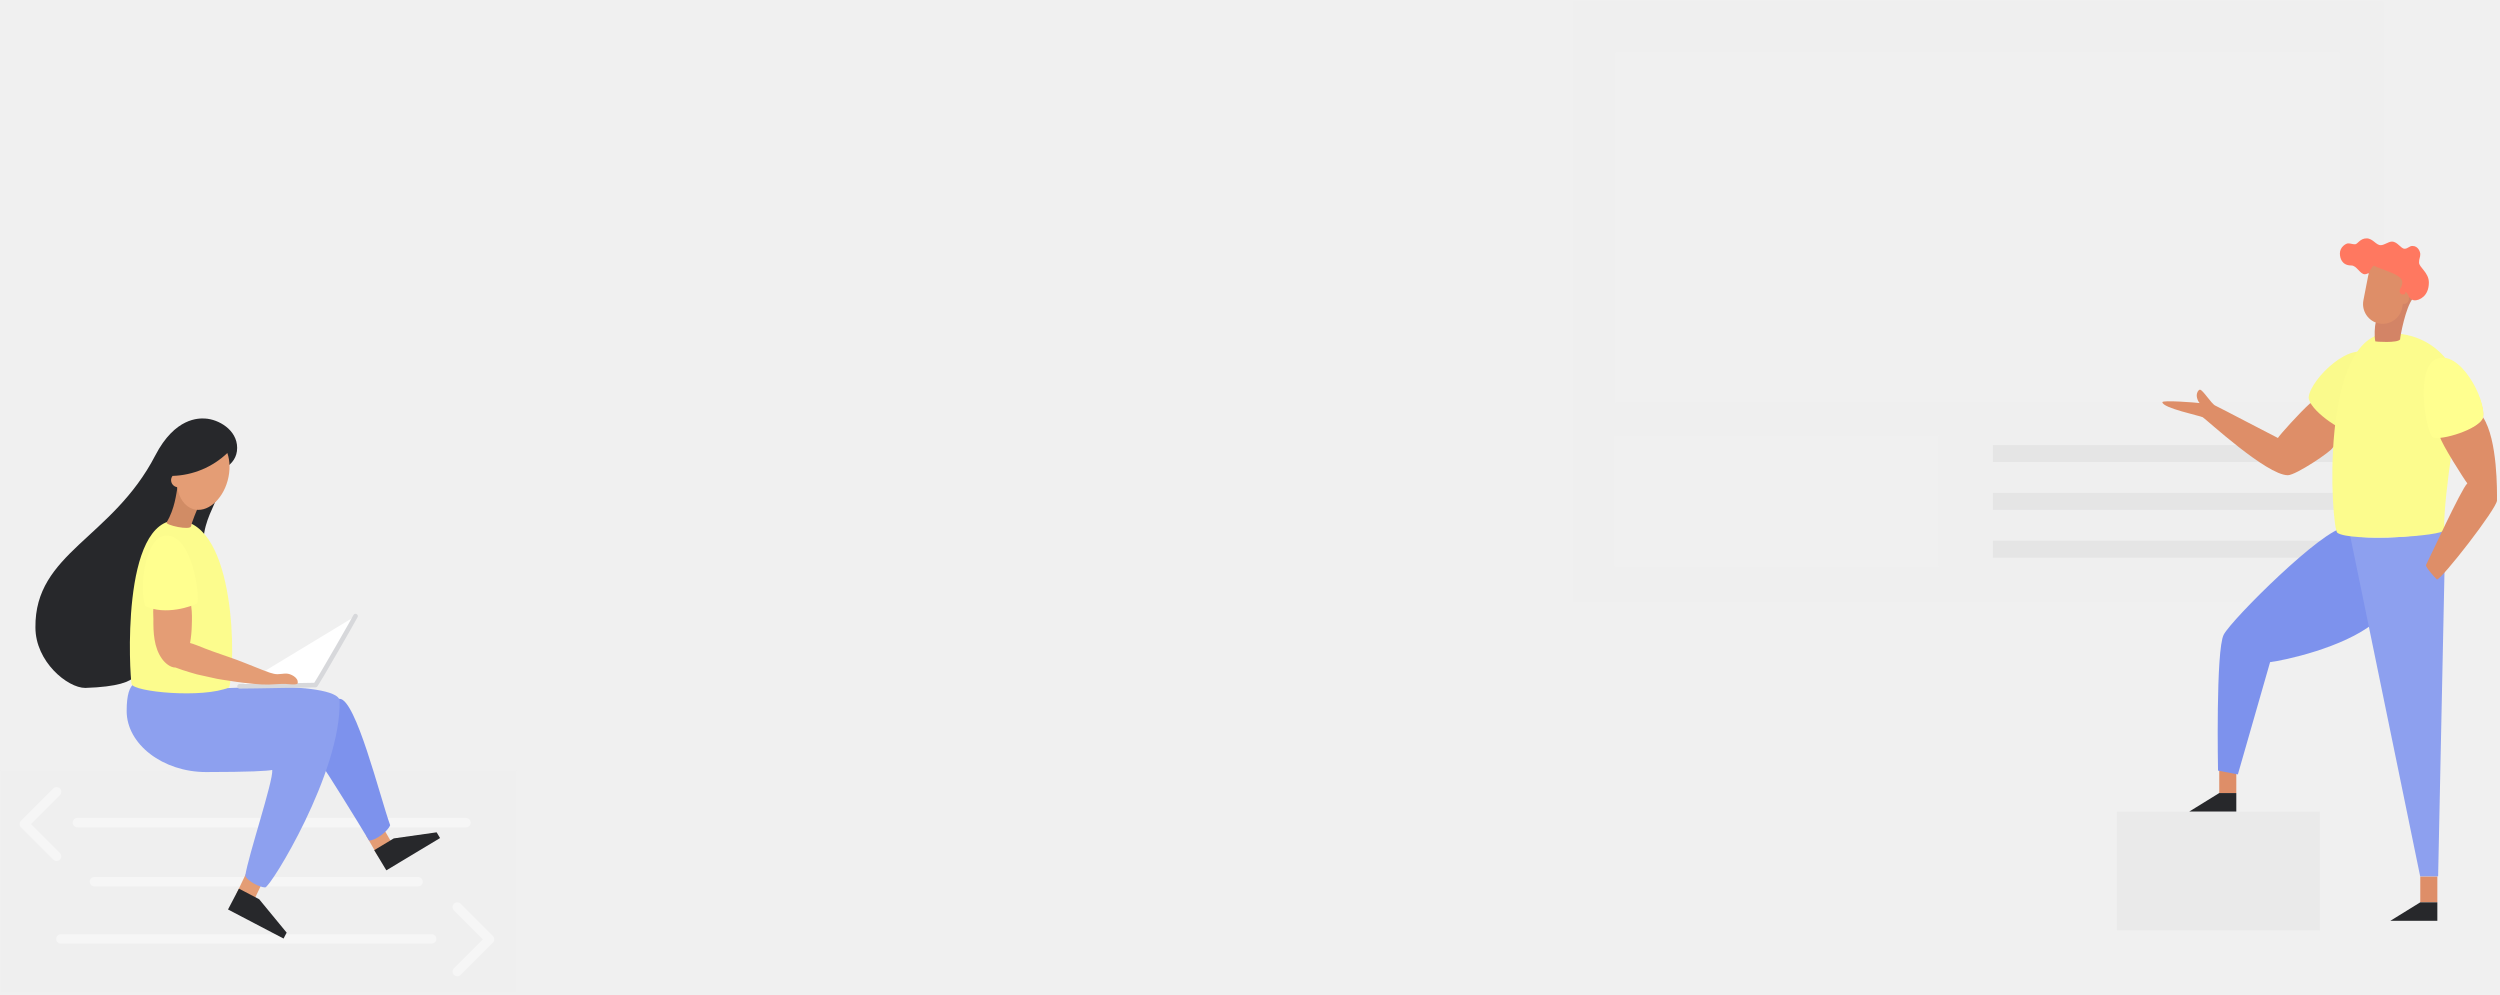
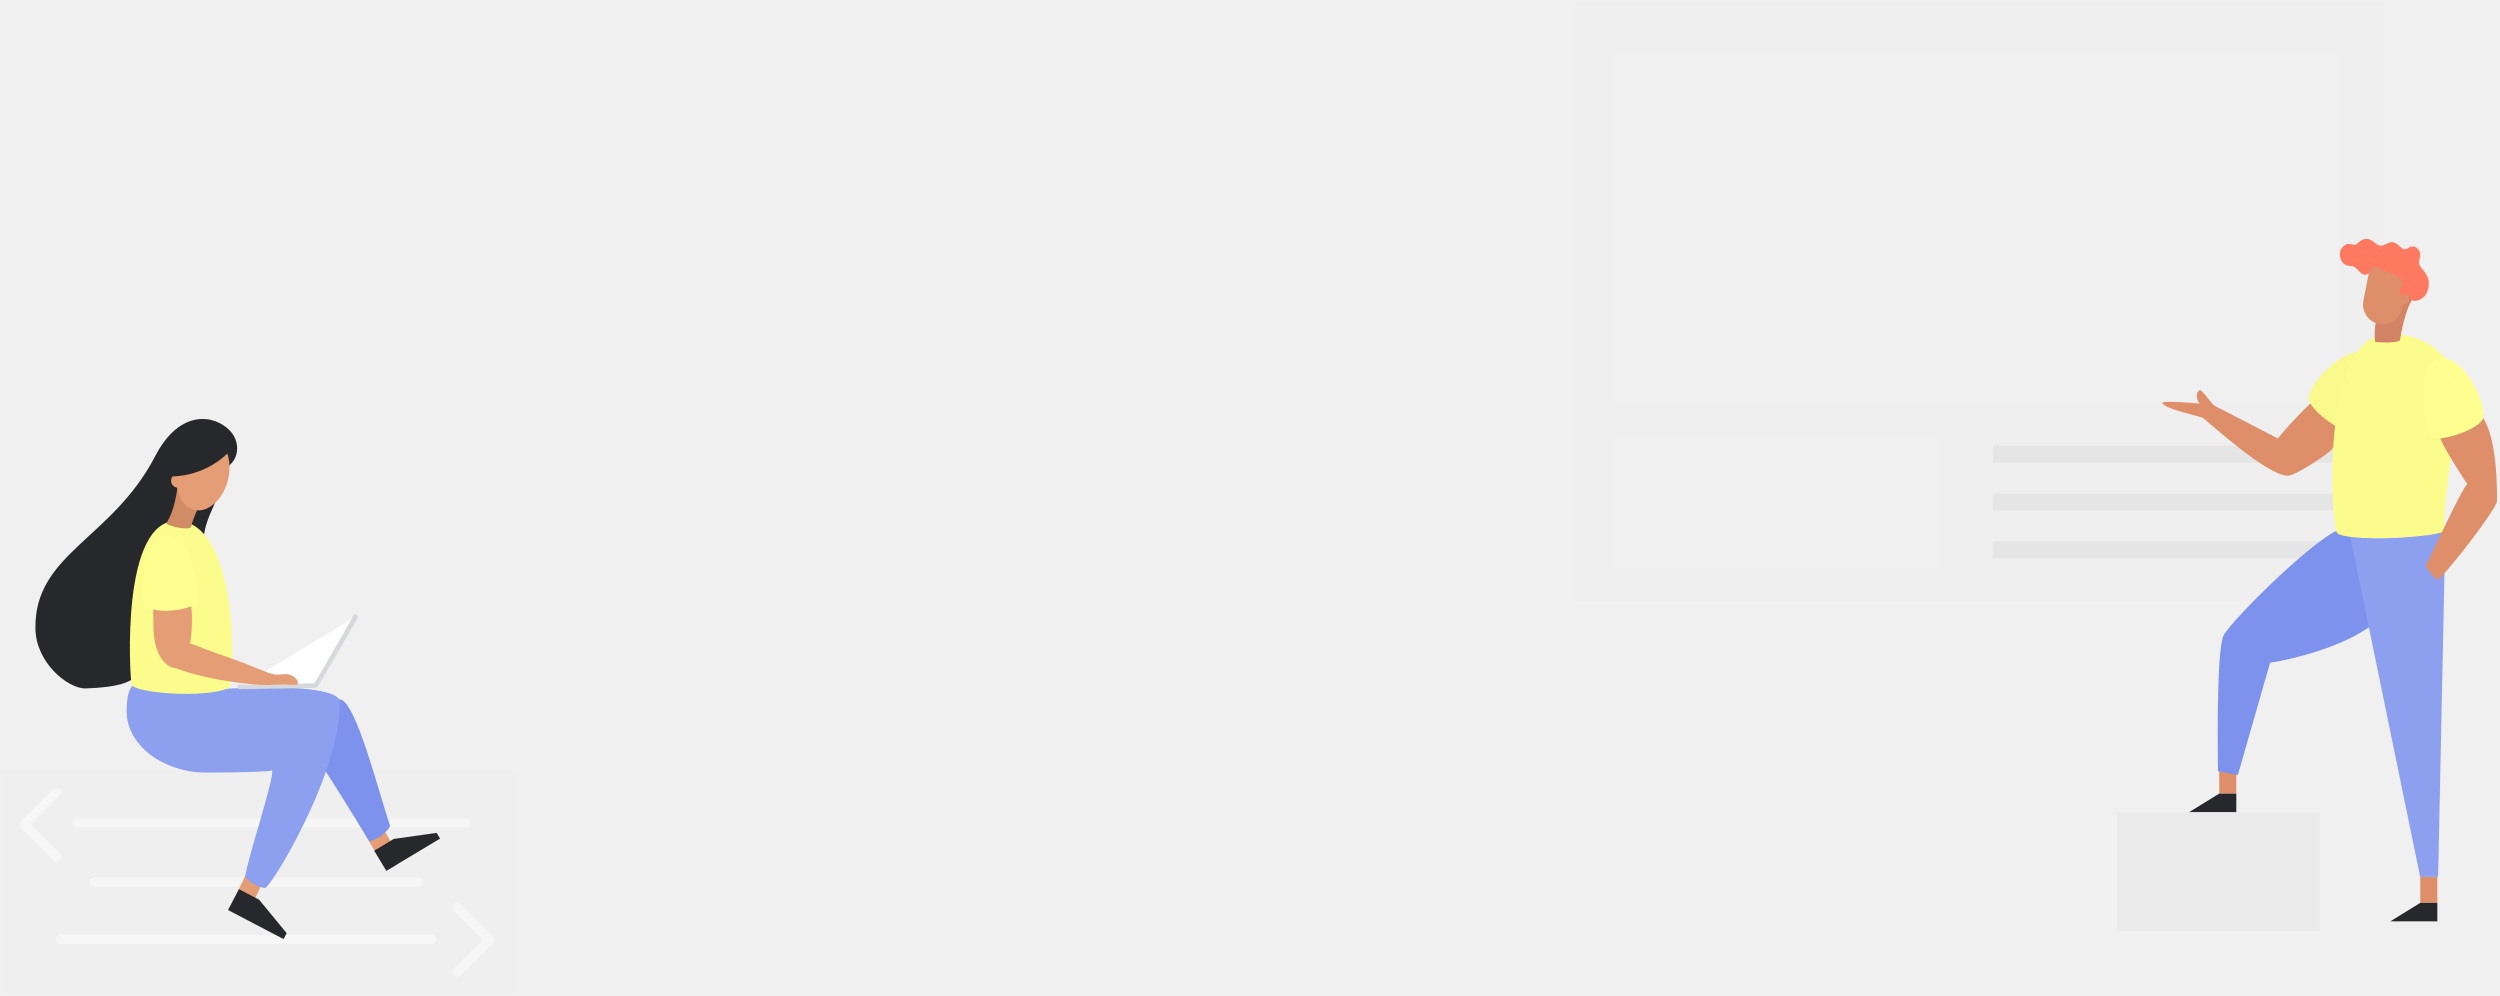
- <svg xmlns="http://www.w3.org/2000/svg" viewBox="0 0 1159 461" version="1.1">
+ <svg xmlns="http://www.w3.org/2000/svg" width="1100" height="438" viewBox="0 0 1159 461" version="1.1">
  <g id="Site" stroke="none" stroke-width="1" fill="none" fill-rule="evenodd">
    <g id="Main-Copy" transform="translate(-57, -181)">
      <g id="Illustration" transform="translate(57, 181)">
        <g id="Illustrations/Code" transform="translate(0, 194)">
          <g id="Background" opacity="0.4" transform="translate(0, 163)">
            <polygon id="Path" fill="#EEEEEE" points="0.032 -0.001 239.585 -0.001 239.585 103.05 0.032 103.05" />
            <path d="M35.857,24.372 L216.024,24.372 M43.753,51.739 L193.813,51.739 M28.22,78.283 L200.114,78.283" id="Combined-Shape" stroke="#FFFFFF" stroke-width="4.337" stroke-linecap="round" stroke-linejoin="round" />
            <polyline id="Path" stroke="#FFFFFF" stroke-width="4.337" fill="#EEEEEE" stroke-linecap="round" stroke-linejoin="round" points="26.242 39.991 11.285 25.037 26.242 10.079" />
            <polyline id="Path" stroke="#FFFFFF" stroke-width="4.337" fill="#EEEEEE" stroke-linecap="round" stroke-linejoin="round" points="212.001 93.421 226.953 78.467 211.998 63.512" />
          </g>
          <path d="M95.101,0.036 C101.206,0.361 109.942,5.201 109.942,13.638 C109.942,22.075 101.147,25.388 93.245,26.764 C98.605,33.153 100.804,34.389 100.255,37.137 C99.705,39.886 94.758,47.445 94.352,56.103 C93.946,64.761 70.439,112.376 65.976,113.752 C61.512,115.128 70.314,123.934 39.525,124.923 C31.317,124.923 16.424,112.749 16.424,96.886 C16.055,62.308 51.994,55.745 71.978,17.168 C81.149,-0.539 92.268,-0.119 95.101,0.036 Z" id="Path" fill="#27282B" />
          <polygon id="Path" fill="#E49D75" fill-rule="nonzero" points="169.764 193.436 177.227 189.127 182.513 198.291 175.05 202.596" />
          <polygon id="Path" fill="#E49D75" fill-rule="nonzero" points="114.177 210.749 121.95 214.486 117.409 224.007 109.632 220.292" />
          <path d="M157.406,129.951 C164.968,129.951 176.091,175.271 180.872,188.559 C179.872,191.341 174.198,195.672 171.085,195.672 C165.079,185.608 151.625,164.034 149.234,160.699 C147.32,158.043 149.843,129.951 157.406,129.951 Z" id="Path" fill="#7D92ED" />
          <path d="M70.676,121.624 C64.12,121.624 58.719,120.212 58.719,135.643 C58.719,151.074 75.564,163.927 95.555,163.927 C115.546,163.927 124.392,163.396 126.215,162.953 C126.753,168.055 114.97,203.017 113.705,212.018 C114.609,214.423 120.456,217.419 122.928,217.419 C125.399,217.419 158.284,164.005 157.428,130.998 C157.542,125.834 138.543,124.406 126.539,124.406 C114.535,124.406 88.984,125.789 85.753,125.789" id="Path" fill="#8DA0EF" />
          <path d="M61.006,123.141 C60.173,119.706 55.679,45.899 82.635,47.216 C109.592,48.533 109.315,114.305 106.246,124.686 C93.943,129.895 61.884,126.767 61.006,123.141 Z" id="Path" fill="#FCFC8D" />
          <path d="M91.729,41.361 C91.305,42.368 89.018,47.732 88.593,49.924 C88.169,52.115 76.582,49.344 77.231,48.249 C81.068,41.771 81.695,34.968 82.318,31.563 C82.89,28.45 94.536,34.691 91.729,41.361 Z" id="Path" fill="#D18C65" fill-rule="nonzero" />
          <path d="M111.067,124.166 C118.076,124.166 142.269,123.594 146.283,123.594 C149.397,118.799 163.858,93.536 164.813,91.625" id="Path" stroke="#D7D8DB" stroke-width="2.136" fill="#FFFFFF" stroke-linecap="round" stroke-linejoin="round" />
          <path d="M88.402,84.723 L71.771,86.493 C70.639,87.888 71.129,91.186 71.111,92.883 C71.037,99.154 71.317,106.164 75.11,111.446 C76.585,113.501 79.002,115.504 81.381,115.471 C85.107,116.947 91.323,118.647 91.323,118.647 L100.756,120.728 C100.756,120.728 116.671,123.55 124.529,123.366 C127.144,123.299 129.804,122.997 132.416,123.071 C133.932,123.111 136.337,123.583 137.754,123.071 C138.167,122.919 138.068,122.008 137.968,121.65 C137.629,120.4 136.433,119.522 135.334,118.976 C132.781,117.707 131.335,118.511 128.716,118.555 C126.572,118.592 124.016,117.5 120.297,116.043 C115.911,114.324 110.909,112.225 106.437,110.72 C101.343,109.004 96.145,107.152 91.172,105.116 C90.191,104.714 89.147,104.422 88.117,104.101 C88.588,101.42 88.854,98.707 88.914,95.985 C89.029,93.034 89.077,89.935 88.645,87.028 C88.534,86.279 88.715,85.416 88.402,84.723 Z" id="Path" fill="#E49D75" fill-rule="nonzero" />
          <path d="M67.344,86.951 C64.515,79.433 66.975,55.933 76.161,54.395 C88.94,52.499 92.762,82.188 91.497,85.66 C89.235,87.017 76.567,91.507 67.344,86.951 Z" id="Path" fill="#FFFF8F" />
          <path d="M105.397,16.014 C98.53,22.564 89.484,26.345 79.998,26.631 C79.556,27.188 79.314,27.878 79.312,28.59 C79.32,30.231 80.525,31.619 82.149,31.858 C82.971,36.886 85.631,40.826 89.549,42.018 C95.82,43.929 102.981,38.045 105.519,28.874 C106.803,24.24 106.659,19.662 105.397,16.014 Z" id="Path" fill="#E49D75" fill-rule="nonzero" />
          <polygon id="Path" fill="#27282B" points="110.768 217.965 105.707 227.637 131.457 241.11 132.892 238.369 120.142 222.875" />
          <polygon id="Path" fill="#27282B" points="173.483 200.135 179.108 209.491 204.013 194.517 202.42 191.864 182.55 194.683" />
        </g>
        <g id="Illustrations/Conception" transform="translate(729, 0)">
          <g id="Background" opacity="0.4">
            <path d="M376.192,0.679 L376.192,278.812 L0.034,278.812 L0.034,0.679 L376.192,0.679 Z M169.84,201.99 L19.47,201.99 L19.47,262.786 L169.84,262.786 L169.84,201.99 Z M355.774,24.15 L19.781,24.15 L19.781,186.48 L355.774,186.48 L355.774,24.15 Z" id="Combined-Shape" fill="#EEEEEE" />
            <path d="M401.365,250.689 L401.365,258.547 L194.911,258.547 L194.911,250.689 L401.365,250.689 Z M401.365,228.511 L401.365,236.369 L194.911,236.369 L194.911,228.511 L401.365,228.511 Z M401.365,206.332 L401.365,214.19 L194.911,214.19 L194.911,206.332 L401.365,206.332 Z" id="Combined-Shape" fill="#D4D4D5" />
            <rect id="Rectangle" fill="#E0E1E1" x="252.34" y="376.234" width="94.13" height="55.11" />
          </g>
          <g id="Group" transform="translate(273.4812, 110.508)">
            <rect id="Rectangle" fill="#DE8E68" fill-rule="nonzero" x="26.363" y="245.15" width="7.909" height="11.994" />
            <rect id="Rectangle" fill="#DE8E68" fill-rule="nonzero" x="119.562" y="295.814" width="7.909" height="11.994" />
            <path d="M84.412,134.155 C74.849,134.155 32.152,176.599 28.43,183.733 C24.708,190.868 25.794,246.753 25.794,246.753 L34.995,248.511 L49.934,196.451 C56.447,195.676 83.843,189.782 98.007,178.357 C112.17,166.88 96.663,141.29 96.663,141.29 L84.412,134.155 Z" id="Path" fill="#7D92ED" />
            <path d="M68.439,76.512 C63.735,80.7 54.328,91.195 53.552,92.539 C51.174,91.401 26.414,78.374 24.553,77.546 C22.692,76.719 18.764,70.154 17.42,70.154 C16.645,70.154 15.921,71.653 15.921,72.687 C15.921,74.445 16.748,75.789 17.265,76.357 C15.507,76.099 -1.98951966e-13,74.91 -1.98951966e-13,75.944 C-1.98951966e-13,78.632 17.368,82.199 18.712,82.923 C20.056,83.647 48.331,109.806 58.153,109.806 C61.978,109.806 78.881,98.329 78.881,97.088 C80.483,96.002 82.964,94.4 82.964,94.4 L82.964,85.301 L77.072,81.01 C77.072,80.958 69.37,75.685 68.439,76.512 Z" id="Path" fill="#DE8E68" fill-rule="nonzero" />
            <path d="M67.819,73.514 C68.853,65.139 88.134,46.114 96.973,54.593 C104.675,61.985 90.718,88.403 87.151,89.437 C83.12,89.85 67.56,79.201 67.819,73.514 Z" id="Path" fill="#FAFA8C" />
            <path d="M126.644,56.092 C136.465,51.956 150.215,74.703 148.664,82.975 C148.664,86.594 128.504,94.348 125.403,92.28 C122.302,90.212 116.822,60.228 126.644,56.092 Z" id="Path" fill="#FED892" fill-rule="nonzero" />
            <path d="M87.048,137.826 L119.51,295.762 L127.832,295.762 L130.779,154.886 C130.779,152.456 130.572,137.154 130.572,135.189 C121.164,137.929 101.108,140.101 87.048,137.826 Z" id="Path" fill="#8DA0EF" />
            <polygon id="Path" fill="#27282B" points="119.562 307.808 127.471 307.808 127.471 316.389 105.657 316.389" />
            <polygon id="Path" fill="#27282B" points="26.363 257.144 34.271 257.144 34.271 265.726 12.458 265.726" />
            <path d="M105.14,43.943 C129.435,43.943 137.912,64.157 137.912,70.722 C137.912,77.288 130.314,117.354 130.624,135.189 C130.676,138.136 87.048,140.773 81.104,136.482 C78.312,134.466 72.316,43.943 105.14,43.943 Z" id="Path" fill="#FCFC8D" />
            <path d="M148.664,82.975 C155.539,93.521 155.125,117.819 155.125,121.489 C155.125,125.16 129.487,158.143 127.264,158.143 C125.92,156.799 122.198,152.715 122.198,151.474 C123.387,149.303 138.636,115.958 141.376,113.58 C140.135,112.08 129.228,94.969 128.763,92.125 C138.326,90.523 147.579,86.49 148.664,82.975 Z" id="Path" fill="#DE8E68" fill-rule="nonzero" />
            <path d="M148.664,82.975 C150.215,74.703 137.654,50.715 126.644,56.092 C117.081,60.796 122.302,90.212 125.403,92.28 C129.125,93.883 147.217,88.455 148.664,82.975 Z" id="Path" fill="#FFFF8F" />
            <path d="M98.937,38.98 C98.42,40.583 98.162,45.546 98.73,47.769 C98.782,47.872 109.069,48.647 110.206,46.838 C110.257,45.339 112.739,32.001 116.099,27.865 C116.409,27.4 115.737,26.107 115.737,26.107 L103.796,31.07 L98.937,38.98" id="Path" fill="#D38466" fill-rule="nonzero" />
            <path d="M114.393,27.245 C115.168,28.279 116.15,28.744 117.029,28.744 C118.993,28.744 123.542,26.934 123.542,20.472 C123.542,15.819 118.993,13.441 118.993,11.218 C118.993,9.099 119.562,9.047 119.562,7.289 C119.562,6.411 118.683,3.515 115.943,3.515 C114.393,3.515 113.824,4.808 112.273,4.808 C110.568,4.808 109.017,1.499 106.432,1.499 C104.675,1.499 103.021,3.154 101.16,3.154 C99.04,3.154 97.593,0 94.647,0 C91.597,0 90.511,2.74 89.322,2.74 C87.823,2.74 87.565,2.326 86.066,2.326 C85.136,2.326 82.292,3.981 82.292,6.979 C82.292,9.099 83.171,12.563 87.565,12.563 C90.15,12.563 91.597,16.647 93.871,16.647 C94.75,16.647 95.525,15.923 95.732,16.285 C96.611,17.836 98.42,22.075 98.42,22.075 L106.639,26.676 L114.393,27.245 Z" id="Path" fill="#FF7860" />
            <path d="M112.584,25.125 C112.584,25.849 112.325,26.004 111.24,26.004 C110.723,26.004 109.999,25.332 109.999,24.608 C109.999,22.902 111.24,22.54 111.24,20.317 C111.24,16.543 101.367,14.579 97.903,12.614 L97.903,12.614 C96.663,13.855 95.784,15.458 95.422,17.267 L93.199,28.692 C92.217,33.655 95.474,38.463 100.384,39.445 C105.295,40.428 110.154,37.171 111.136,32.259 L111.498,30.295 L111.498,30.295 C111.705,30.347 111.912,30.398 112.067,30.398 C113.359,30.398 114.341,29.209 114.341,27.762 C114.444,26.417 112.584,24.039 112.584,25.125 Z" id="Path" fill="#DE8E68" fill-rule="nonzero" />
          </g>
        </g>
      </g>
    </g>
  </g>
</svg>
